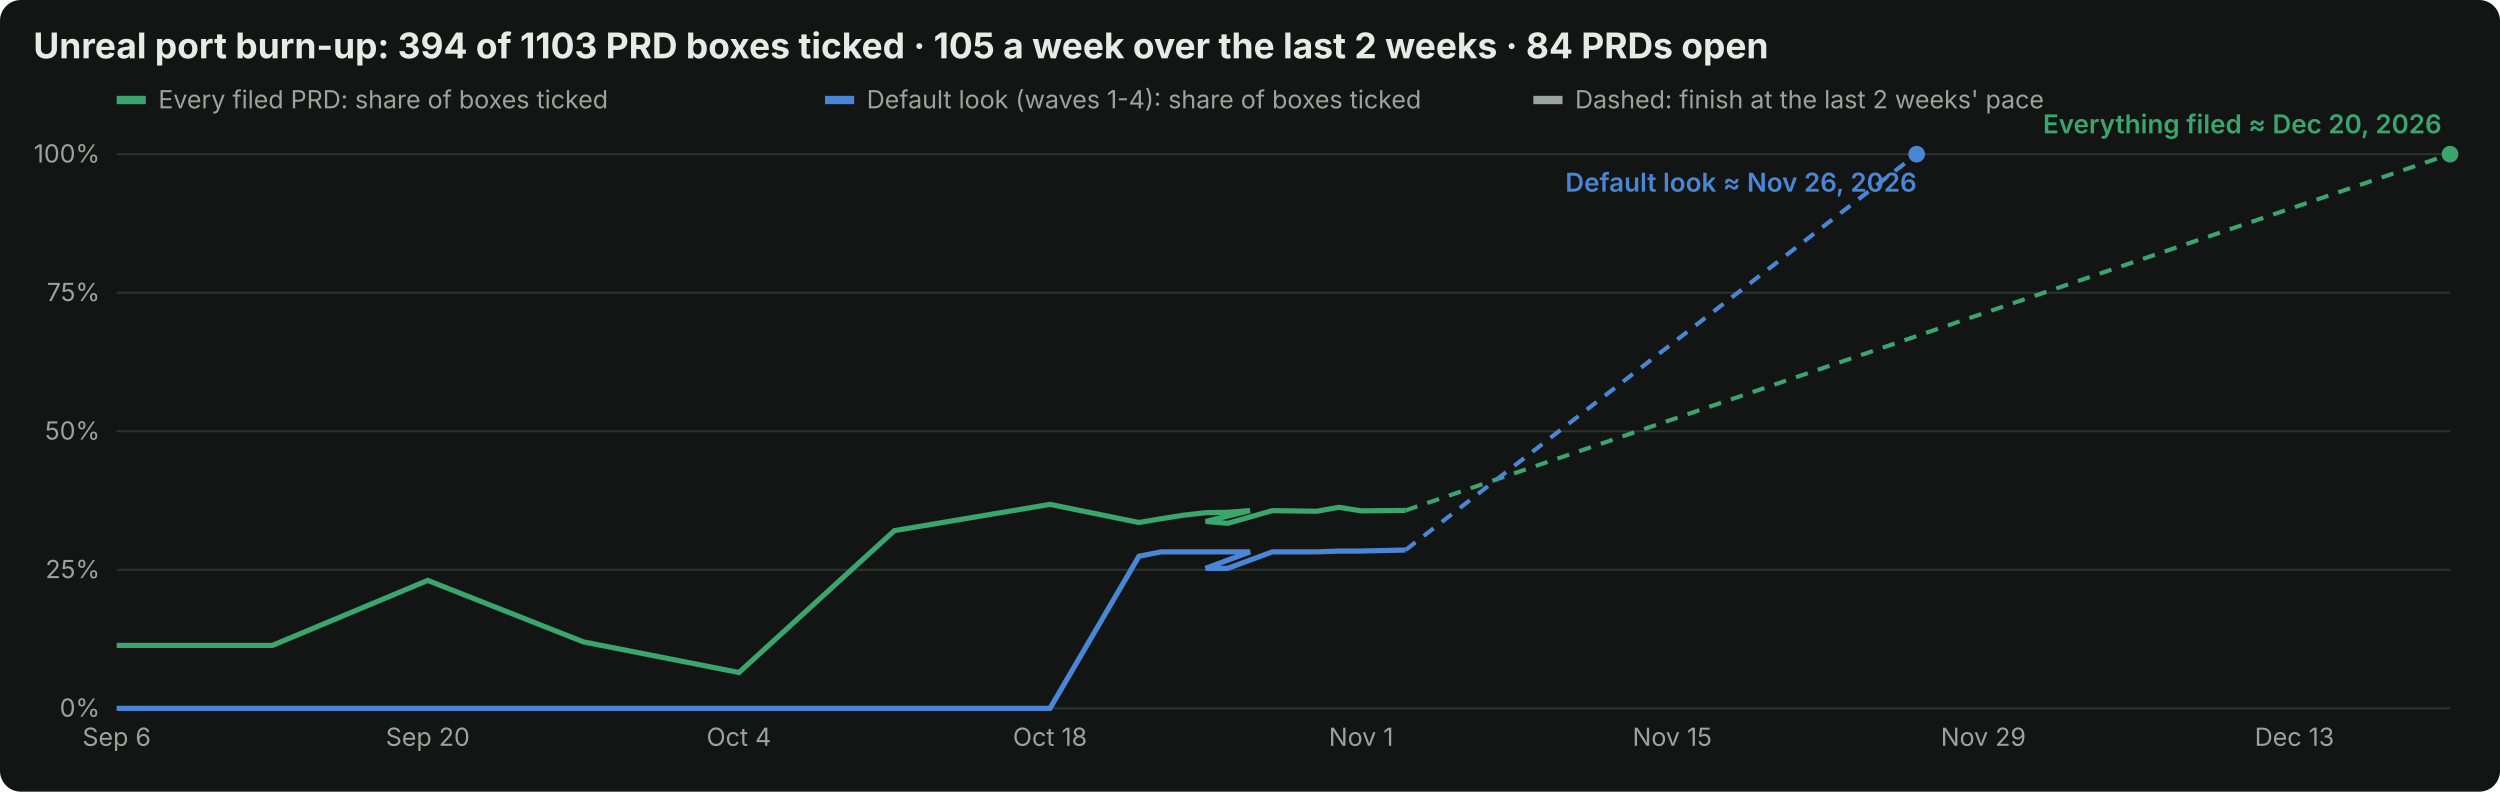
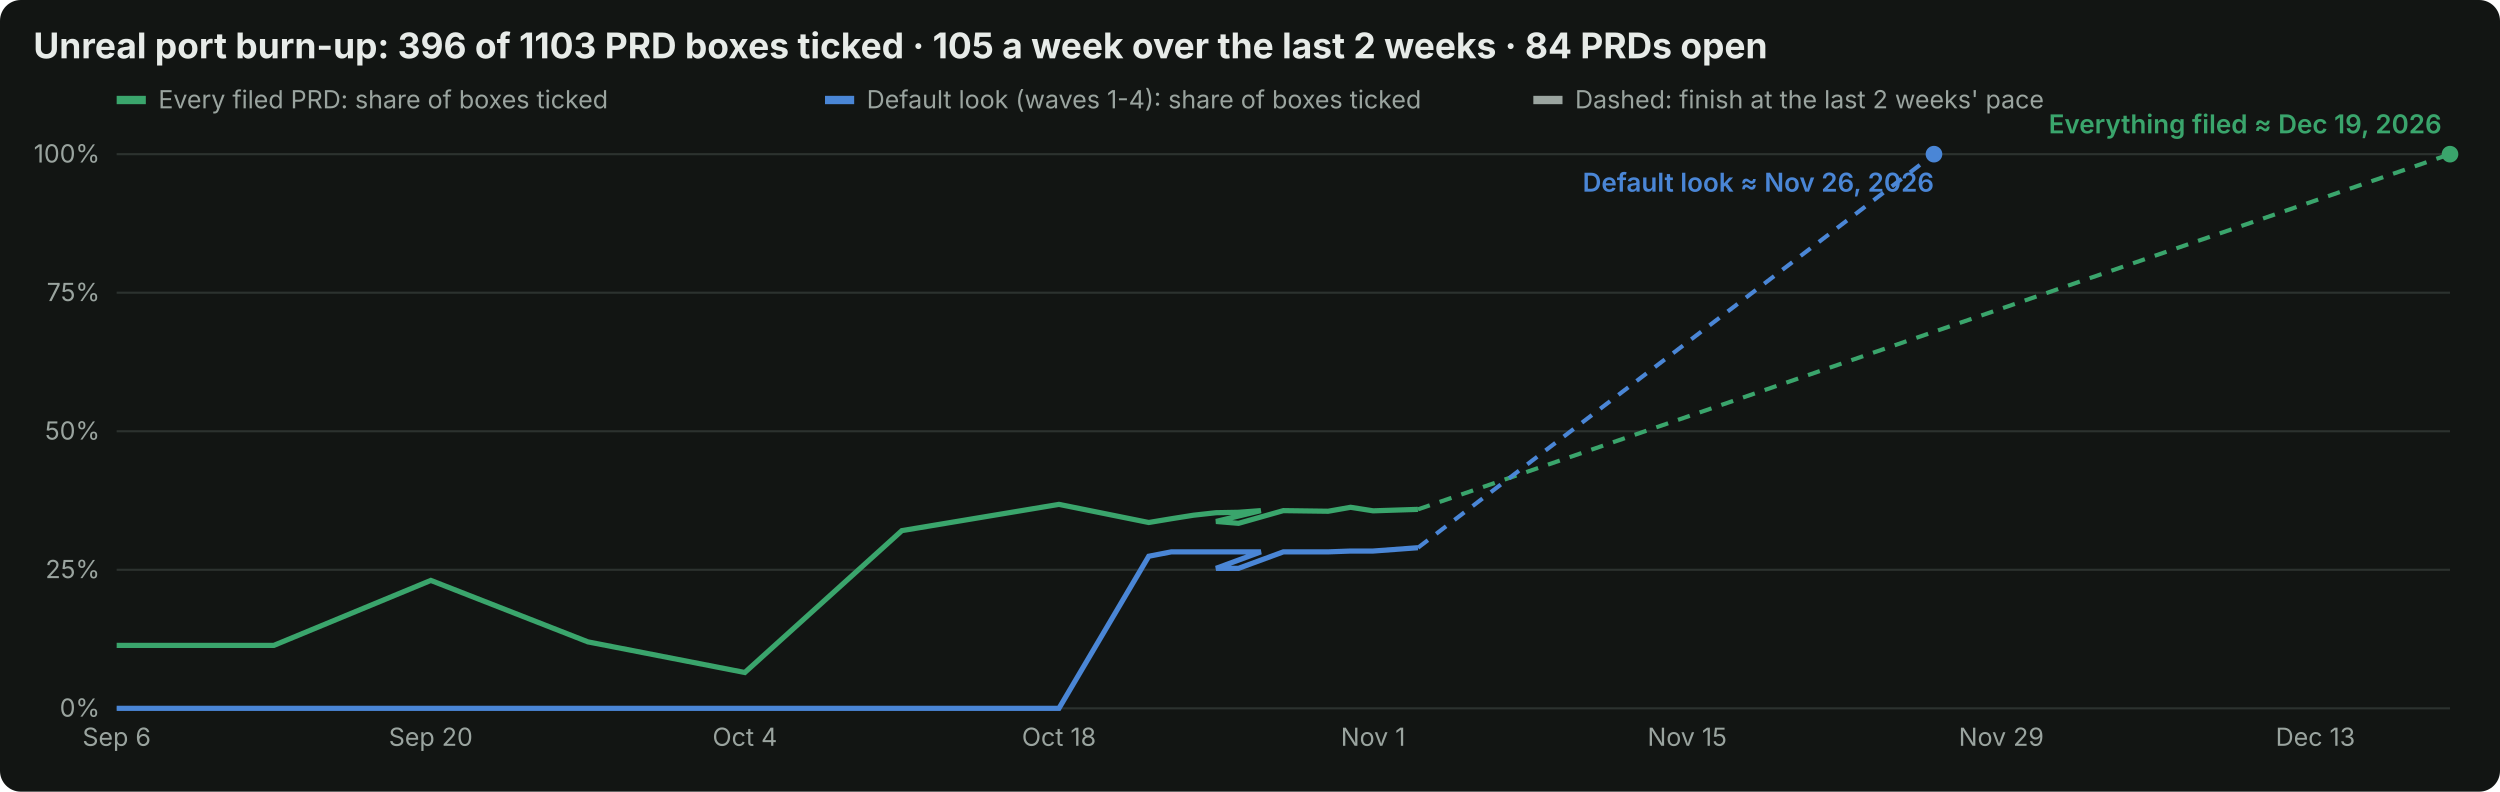
<svg xmlns="http://www.w3.org/2000/svg" viewBox="0 0 1200 380" width="1200" height="380" font-family="system-ui, -apple-system, Segoe UI, sans-serif">
  <style>.h{fill:#e7ebe8;font-size:17px;font-weight:700}.t{fill:#9aa49f;font-size:12px}.e{font-size:12.5px;font-weight:600}</style>
  <rect width="1200" height="380" rx="10" fill="#121513" />
-   <text x="16" y="28" class="h">Unreal port burn-up: 394 of 1103 PRD boxes ticked · 105 a week over the last 2 weeks · 84 PRDs open</text>
+   <text x="16" y="28" class="h">Unreal port burn-up: 396 of 1103 PRD boxes ticked · 105 a week over the last 2 weeks · 84 PRDs open</text>
  <rect x="56" y="46" width="14" height="4" fill="#3aa56c" />
  <text x="76" y="52" class="t">Every filed PRD: share of boxes ticked</text>
  <rect x="396" y="46" width="14" height="4" fill="#4a86d6" />
  <text x="416" y="52" class="t">Default look (waves 1-4): share of boxes ticked</text>
  <rect x="736" y="46" width="14" height="4" fill="#9aa49f" />
  <text x="756" y="52" class="t">Dashed: finish at the last 2 weeks' pace</text>
  <line x1="56" x2="1176" y1="340" y2="340" stroke="#2c322f" />
  <text x="48" y="344" class="t" text-anchor="end">0%</text>
  <line x1="56" x2="1176" y1="273.5" y2="273.5" stroke="#2c322f" />
  <text x="48" y="277.5" class="t" text-anchor="end">25%</text>
  <line x1="56" x2="1176" y1="207" y2="207" stroke="#2c322f" />
  <text x="48" y="211" class="t" text-anchor="end">50%</text>
  <line x1="56" x2="1176" y1="140.5" y2="140.5" stroke="#2c322f" />
  <text x="48" y="144.5" class="t" text-anchor="end">75%</text>
  <line x1="56" x2="1176" y1="74" y2="74" stroke="#2c322f" />
  <text x="48" y="78" class="t" text-anchor="end">100%</text>
  <text x="56" y="358" class="t" text-anchor="middle">Sep 6</text>
-   <text x="205.333" y="358" class="t" text-anchor="middle">Sep 20</text>
-   <text x="354.667" y="358" class="t" text-anchor="middle">Oct 4</text>
-   <text x="504" y="358" class="t" text-anchor="middle">Oct 18</text>
-   <text x="653.333" y="358" class="t" text-anchor="middle">Nov 1</text>
-   <text x="802.667" y="358" class="t" text-anchor="middle">Nov 15</text>
-   <text x="952" y="358" class="t" text-anchor="middle">Nov 29</text>
-   <text x="1101.333" y="358" class="t" text-anchor="middle">Dec 13</text>
-   <path d="M56.0,309.8L130.7,309.8L205.3,278.6L280.0,308.1L354.7,322.8L429.3,254.7L504.0,242.1L546.7,250.8L557.3,249.0L568.0,247.3L578.7,246.1L589.3,245.9L600.0,245.1L578.7,250.3L589.3,251.2L610.7,245.1L632.0,245.4L642.7,243.5L653.3,245.2L674.7,245.0" stroke="#3aa56c" stroke-width="2.5" fill="none" />
-   <path d="M56.0,340.0L130.7,340.0L205.3,340.0L280.0,340.0L354.7,340.0L429.3,340.0L504.0,340.0L546.7,267.0L557.3,264.9L568.0,264.9L578.7,264.9L589.3,264.9L600.0,264.9L578.7,272.8L589.3,272.8L610.7,264.9L632.0,264.9L642.7,264.5L653.3,264.5L674.7,264.0" stroke="#4a86d6" stroke-width="2.5" fill="none" />
-   <path d="M674.667,244.983L1176,74" stroke="#3aa56c" stroke-width="2" stroke-dasharray="6 5" fill="none" />
+   <text x="206.769" y="358" class="t" text-anchor="middle">Sep 20</text>
+   <text x="357.538" y="358" class="t" text-anchor="middle">Oct 4</text>
+   <text x="508.308" y="358" class="t" text-anchor="middle">Oct 18</text>
+   <text x="659.077" y="358" class="t" text-anchor="middle">Nov 1</text>
+   <text x="809.846" y="358" class="t" text-anchor="middle">Nov 15</text>
+   <text x="960.615" y="358" class="t" text-anchor="middle">Nov 29</text>
+   <text x="1111.385" y="358" class="t" text-anchor="middle">Dec 13</text>
+   <path d="M56.0,309.8L131.4,309.8L206.8,278.6L282.2,308.1L357.5,322.8L432.9,254.7L508.3,242.1L551.4,250.8L562.2,249.0L572.9,247.3L583.7,246.1L594.5,245.9L605.2,245.1L583.7,250.3L594.5,251.2L616.0,245.1L637.5,245.4L648.3,243.5L659.1,245.2L680.6,244.5" stroke="#3aa56c" stroke-width="2.5" fill="none" />
+   <path d="M56.0,340.0L131.4,340.0L206.8,340.0L282.2,340.0L357.5,340.0L432.9,340.0L508.3,340.0L551.4,267.0L562.2,264.9L572.9,264.9L583.7,264.9L594.5,264.9L605.2,264.9L583.7,272.8L594.5,272.8L616.0,264.9L637.5,264.9L648.3,264.5L659.1,264.5L680.6,262.9" stroke="#4a86d6" stroke-width="2.5" fill="none" />
+   <path d="M680.615,244.5L1176,74" stroke="#3aa56c" stroke-width="2" stroke-dasharray="6 5" fill="none" />
  <circle cx="1176" cy="74" r="4" fill="#3aa56c" />
-   <text x="1172" y="64" class="e" fill="#3aa56c" text-anchor="end">Everything filed ≈ Dec 20, 2026</text>
-   <path d="M674.667,264L920,74" stroke="#4a86d6" stroke-width="2" stroke-dasharray="6 5" fill="none" />
-   <circle cx="920" cy="74" r="4" fill="#4a86d6" />
-   <text x="920" y="92" class="e" fill="#4a86d6" text-anchor="end">Default look ≈ Nov 26, 2026</text>
+   <text x="1172" y="64" class="e" fill="#3aa56c" text-anchor="end">Everything filed ≈ Dec 19, 2026</text>
+   <path d="M680.615,262.914L928.308,74" stroke="#4a86d6" stroke-width="2" stroke-dasharray="6 5" fill="none" />
+   <circle cx="928.308" cy="74" r="4" fill="#4a86d6" />
+   <text x="928.308" y="92" class="e" fill="#4a86d6" text-anchor="end">Default look ≈ Nov 26, 2026</text>
</svg>
